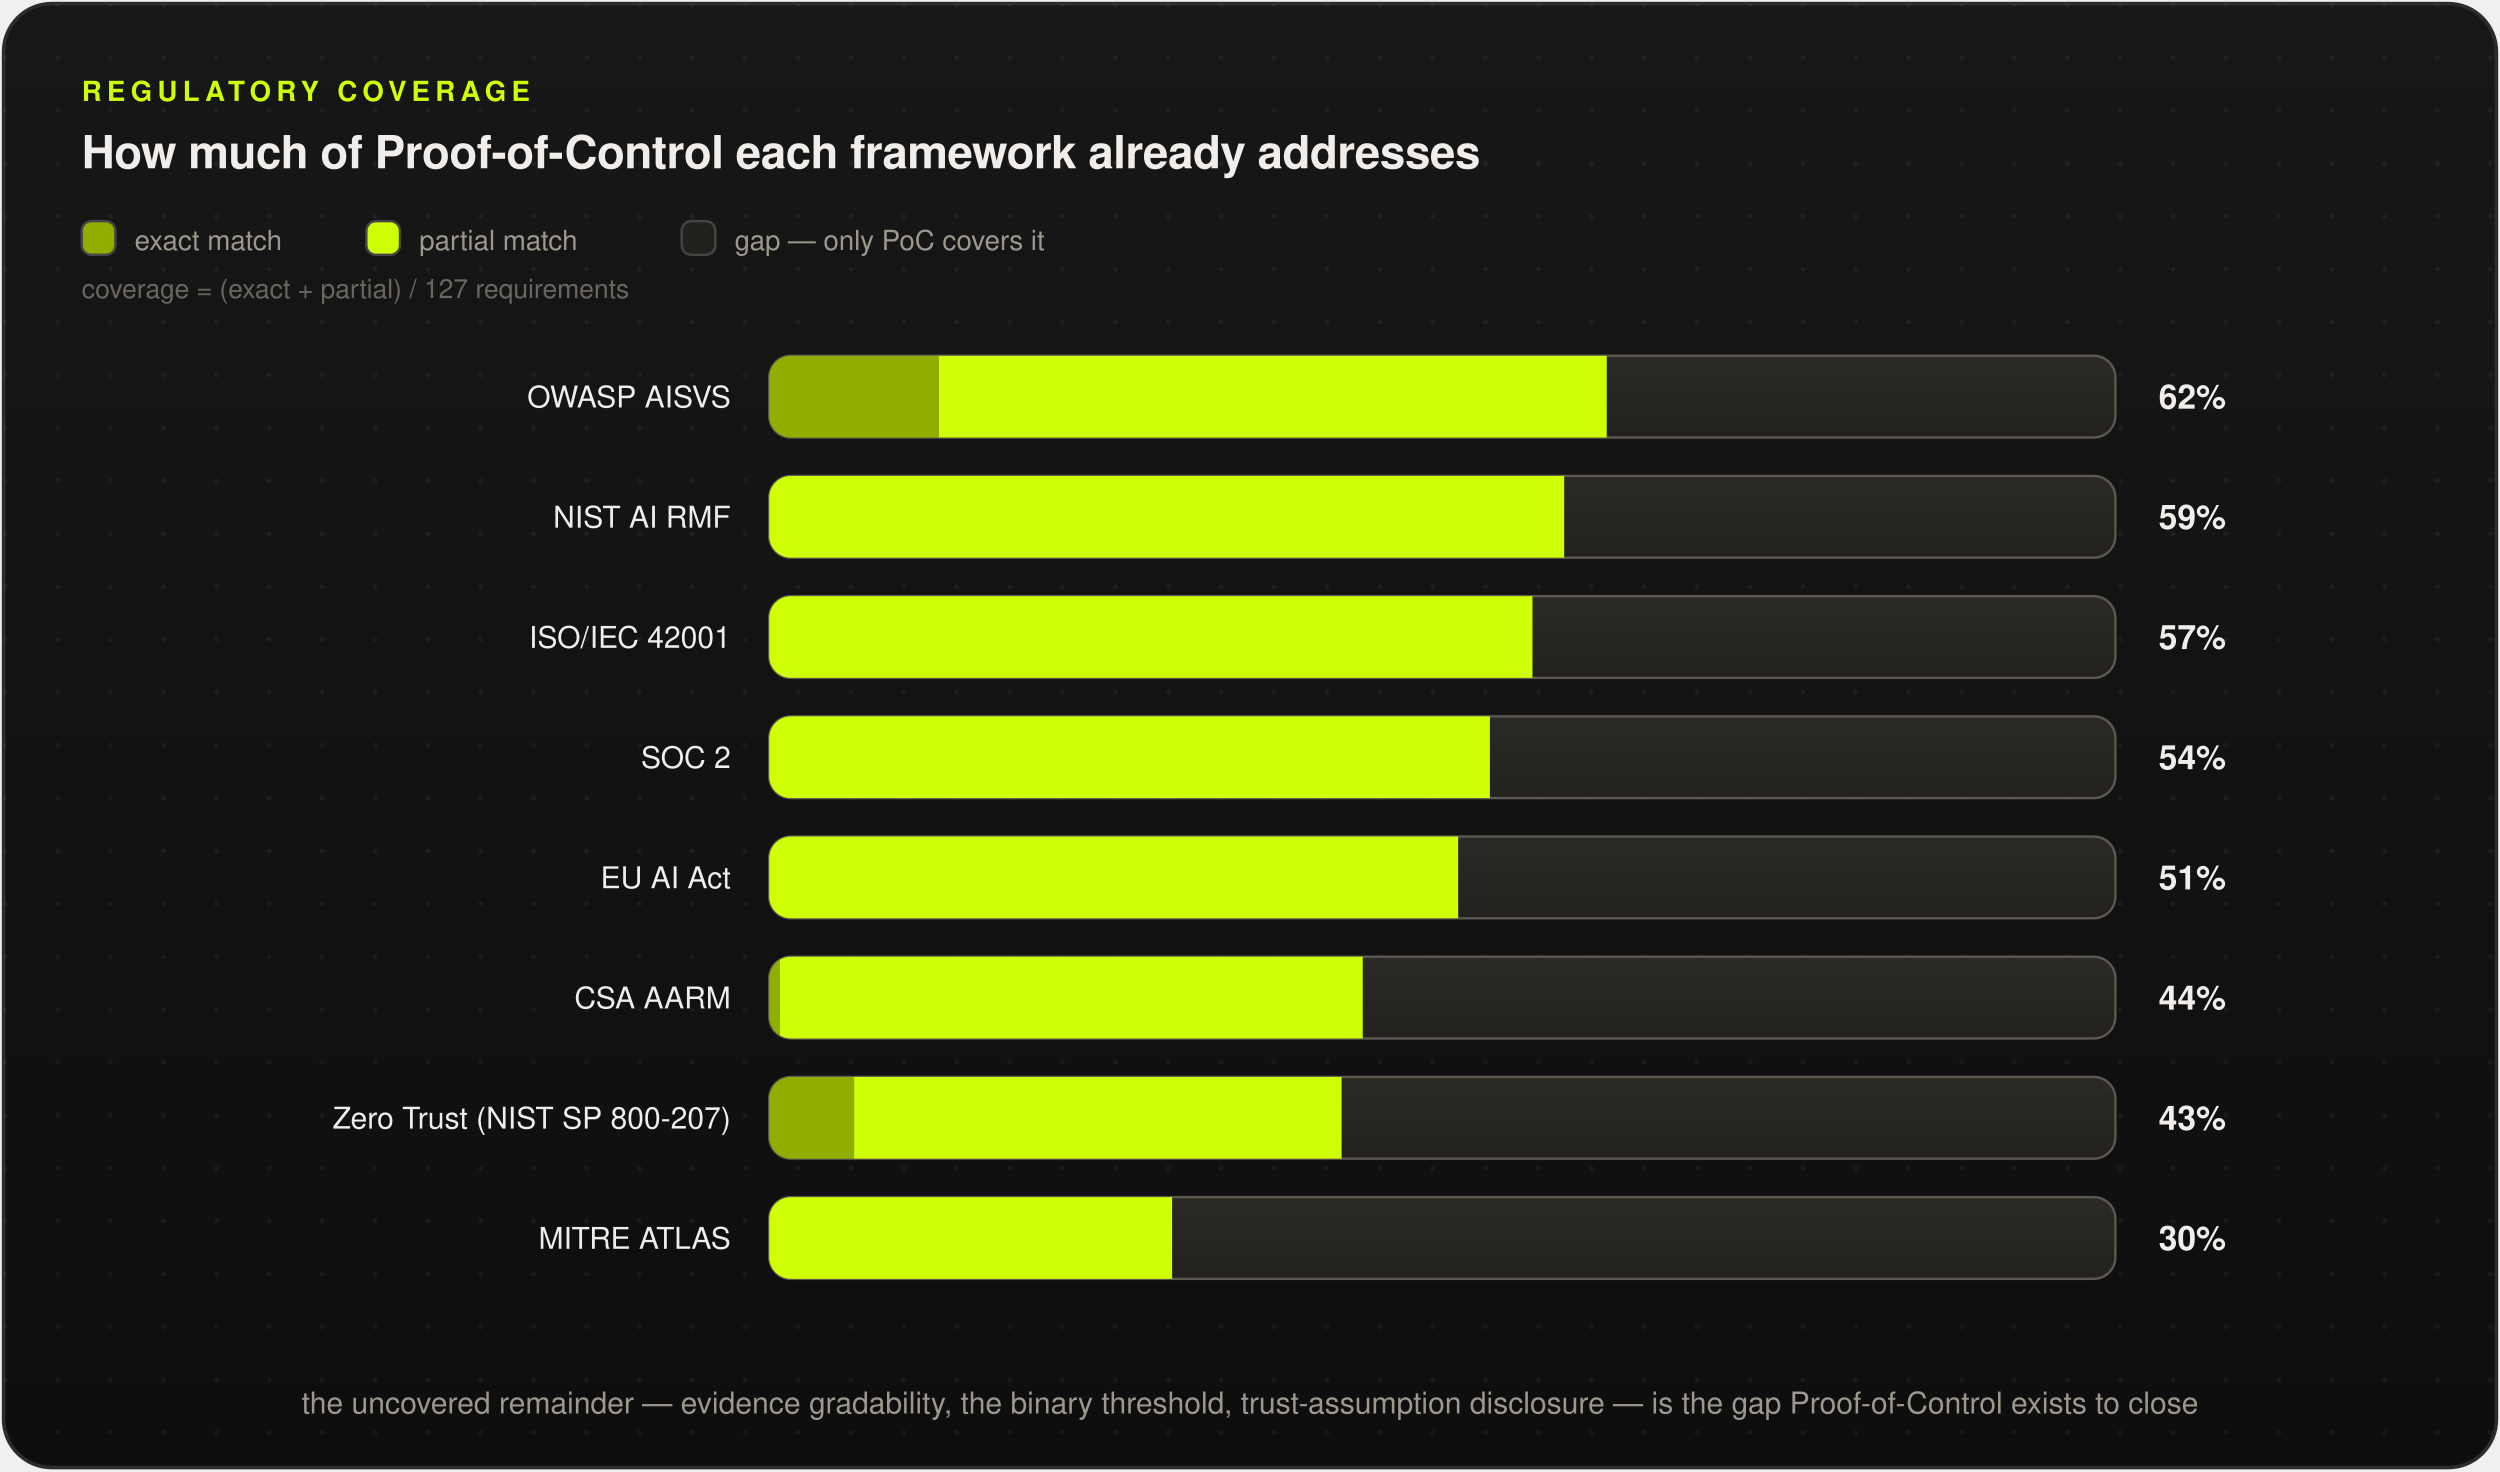
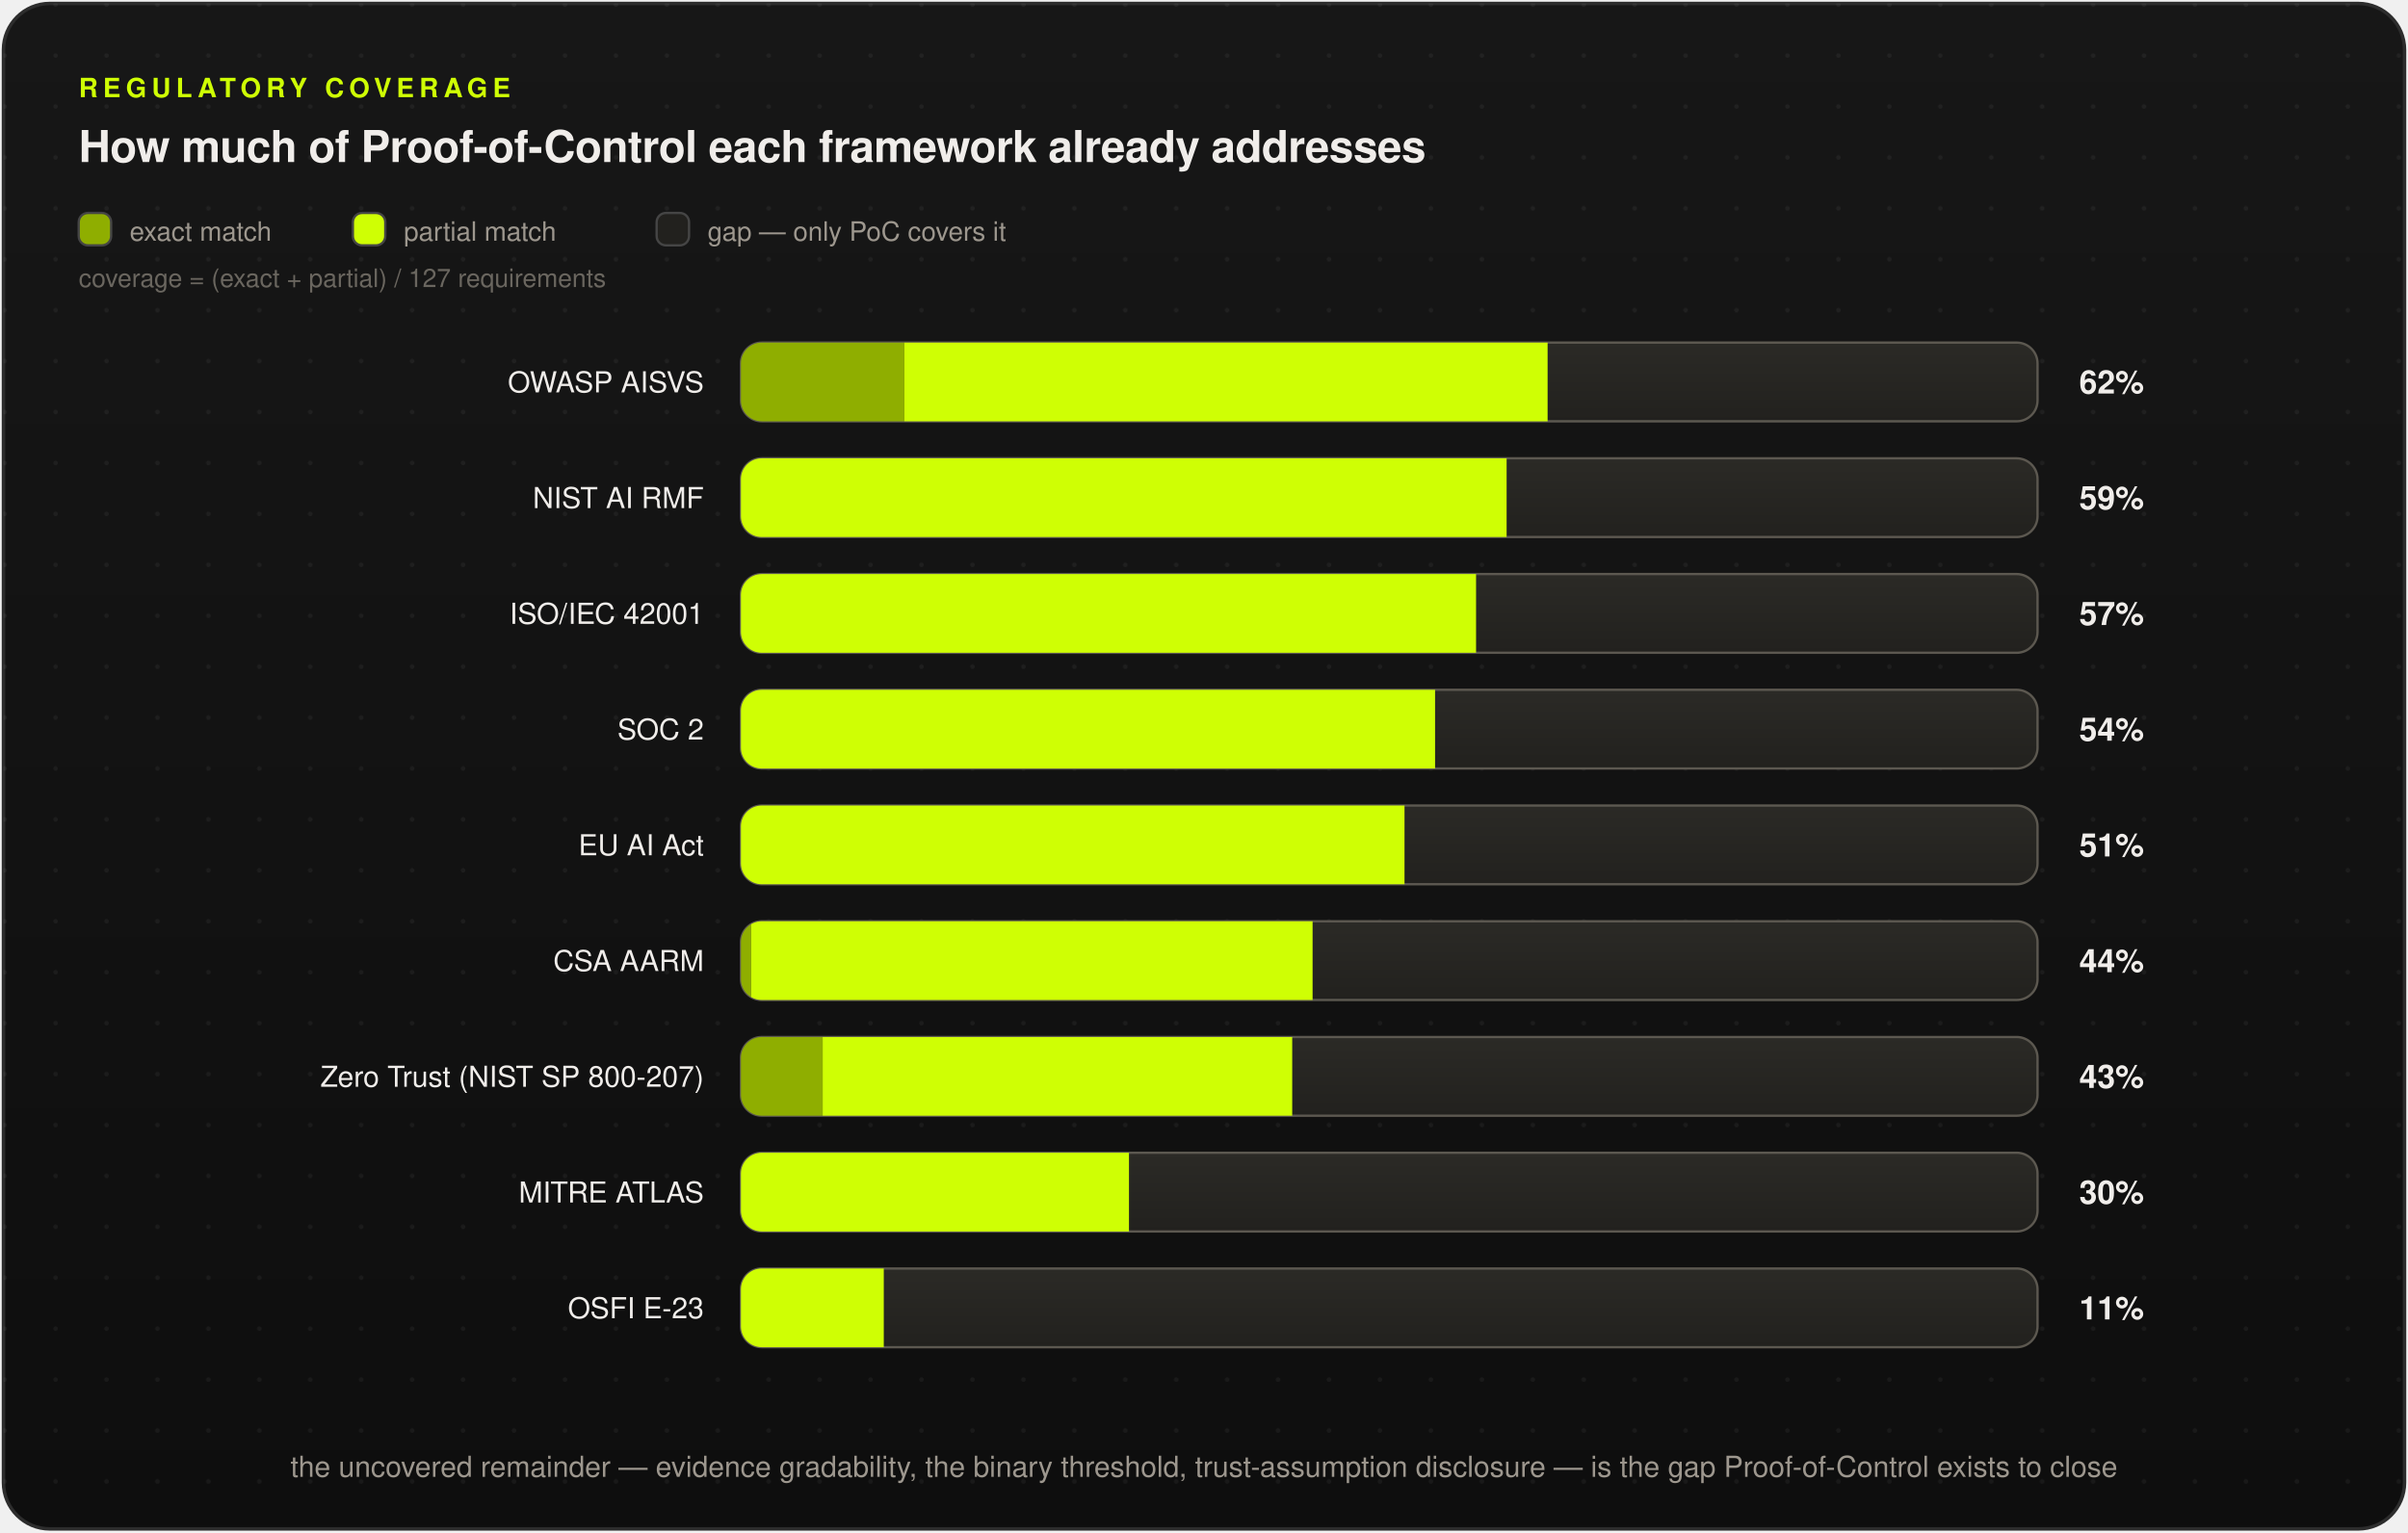
- <svg xmlns="http://www.w3.org/2000/svg" width="1040" height="612" viewBox="0 0 1040 612" font-family="Montserrat,'Source Sans 3',-apple-system,'Segoe UI',Helvetica,Arial,sans-serif">
+ <svg xmlns="http://www.w3.org/2000/svg" width="1040" height="662" viewBox="0 0 1040 662" font-family="Montserrat,'Source Sans 3',-apple-system,'Segoe UI',Helvetica,Arial,sans-serif">
  <defs>
    <linearGradient id="gPanel" x1="0" y1="0" x2="0" y2="1">
      <stop offset="0" stop-color="#171717" />
      <stop offset="1" stop-color="#0e0e0e" />
    </linearGradient>
    <linearGradient id="gCard" x1="0" y1="0" x2="0" y2="1">
      <stop offset="0" stop-color="#242424" />
      <stop offset="1" stop-color="#1b1b1b" />
    </linearGradient>
    <linearGradient id="gWarm" x1="0" y1="0" x2="0" y2="1">
      <stop offset="0" stop-color="#2b2a26" />
      <stop offset="1" stop-color="#22211e" />
    </linearGradient>
    <linearGradient id="gLime" x1="0" y1="0" x2="0" y2="1">
      <stop offset="0" stop-color="#e3ff66" />
      <stop offset="1" stop-color="#c6f500" />
    </linearGradient>
    <linearGradient id="gTint" x1="0" y1="0" x2="0" y2="1">
      <stop offset="0" stop-color="#2a3608" />
      <stop offset="1" stop-color="#1e2704" />
    </linearGradient>
    <linearGradient id="gRed" x1="0" y1="0" x2="0" y2="1">
      <stop offset="0" stop-color="#361417" />
      <stop offset="1" stop-color="#280f12" />
    </linearGradient>
    <linearGradient id="gInk" x1="0" y1="0" x2="0" y2="1">
      <stop offset="0" stop-color="#e3ff66" />
      <stop offset="1" stop-color="#cfff04" />
    </linearGradient>
    <linearGradient id="gGate" x1="0" y1="0" x2="0" y2="1">
      <stop offset="0" stop-color="#222222" />
      <stop offset="1" stop-color="#151515" />
    </linearGradient>
    <filter id="fShadow" x="-30%" y="-30%" width="160%" height="170%">
      <feDropShadow dx="0" dy="2.5" stdDeviation="4" flood-color="#000000" flood-opacity="0.55" />
    </filter>
    <filter id="fGlow" x="-60%" y="-60%" width="220%" height="220%">
      <feDropShadow dx="0" dy="0" stdDeviation="3.5" flood-color="#cfff04" flood-opacity="0.55" />
    </filter>
    <pattern id="pGrid" width="22" height="22" patternUnits="userSpaceOnUse">
      <circle cx="2" cy="2" r="1" fill="#ffffff" opacity="0.05" />
    </pattern>
  </defs>
-   <rect x="1.5" y="1.5" width="1037" height="609" rx="20" fill="url(#gPanel)" stroke="#2c2c2c" stroke-width="1.5" />
-   <rect x="1.5" y="1.5" width="1037" height="609" rx="20" fill="url(#pGrid)" />
+   <rect x="1.5" y="1.5" width="1037" height="659" rx="20" fill="url(#gPanel)" stroke="#2c2c2c" stroke-width="1.5" />
+   <rect x="1.5" y="1.5" width="1037" height="659" rx="20" fill="url(#pGrid)" />
  <text x="34" y="42" font-size="11.5" font-weight="700" letter-spacing="2.2" fill="#cfff04">REGULATORY COVERAGE</text>
  <text x="34" y="70" font-size="19" font-weight="700" letter-spacing="-0.2" fill="#f0edea">How much of Proof-of-Control each framework already addresses</text>
  <rect x="34" y="92" width="14" height="14" rx="4" fill="#8fae00" stroke="#454545" />
  <text x="56" y="104" font-size="11.5" fill="#9d978e" text-anchor="start">exact match</text>
  <rect x="152.4" y="92" width="14" height="14" rx="4" fill="#cfff04" stroke="#454545" />
  <text x="174.4" y="104" font-size="11.5" fill="#9d978e" text-anchor="start">partial match</text>
  <rect x="283.6" y="92" width="14" height="14" rx="4" fill="#22211e" stroke="#454545" />
  <text x="305.6" y="104" font-size="11.5" fill="#9d978e" text-anchor="start">gap — only PoC covers it</text>
  <text x="34" y="124" font-size="11" fill="#6a665f" text-anchor="start">coverage = (exact + partial) / 127 requirements</text>
  <text x="304" y="169.5" font-size="12.5" fill="#f0edea" text-anchor="end">OWASP AISVS</text>
  <clipPath id="clip0">
    <rect x="320" y="148" width="560" height="34" rx="9" />
  </clipPath>
  <rect x="320" y="148" width="560" height="34" rx="9" fill="url(#gWarm)" stroke="#5c5850" />
  <rect x="320" y="148" width="70.6" height="34" fill="#8fae00" clip-path="url(#clip0)" />
  <rect x="390.6" y="148" width="277.8" height="34" fill="#cfff04" clip-path="url(#clip0)" />
  <text x="898" y="170.0" font-size="14" fill="#f0edea" text-anchor="start" font-weight="700">62%</text>
  <text x="304" y="219.5" font-size="12.5" fill="#f0edea" text-anchor="end">NIST AI RMF</text>
  <clipPath id="clip1">
    <rect x="320" y="198" width="560" height="34" rx="9" />
  </clipPath>
  <rect x="320" y="198" width="560" height="34" rx="9" fill="url(#gWarm)" stroke="#5c5850" />
  <rect x="320.0" y="198" width="330.7" height="34" fill="#cfff04" clip-path="url(#clip1)" />
  <text x="898" y="220.0" font-size="14" fill="#f0edea" text-anchor="start" font-weight="700">59%</text>
  <text x="304" y="269.5" font-size="12.5" fill="#f0edea" text-anchor="end">ISO/IEC 42001</text>
  <clipPath id="clip2">
    <rect x="320" y="248" width="560" height="34" rx="9" />
  </clipPath>
  <rect x="320" y="248" width="560" height="34" rx="9" fill="url(#gWarm)" stroke="#5c5850" />
  <rect x="320.0" y="248" width="317.5" height="34" fill="#cfff04" clip-path="url(#clip2)" />
  <text x="898" y="270.0" font-size="14" fill="#f0edea" text-anchor="start" font-weight="700">57%</text>
  <text x="304" y="319.5" font-size="12.5" fill="#f0edea" text-anchor="end">SOC 2</text>
  <clipPath id="clip3">
    <rect x="320" y="298" width="560" height="34" rx="9" />
  </clipPath>
  <rect x="320" y="298" width="560" height="34" rx="9" fill="url(#gWarm)" stroke="#5c5850" />
  <rect x="320.0" y="298" width="299.8" height="34" fill="#cfff04" clip-path="url(#clip3)" />
  <text x="898" y="320.0" font-size="14" fill="#f0edea" text-anchor="start" font-weight="700">54%</text>
  <text x="304" y="369.5" font-size="12.5" fill="#f0edea" text-anchor="end">EU AI Act</text>
  <clipPath id="clip4">
    <rect x="320" y="348" width="560" height="34" rx="9" />
  </clipPath>
  <rect x="320" y="348" width="560" height="34" rx="9" fill="url(#gWarm)" stroke="#5c5850" />
  <rect x="320.0" y="348" width="286.6" height="34" fill="#cfff04" clip-path="url(#clip4)" />
  <text x="898" y="370.0" font-size="14" fill="#f0edea" text-anchor="start" font-weight="700">51%</text>
  <text x="304" y="419.5" font-size="12.5" fill="#f0edea" text-anchor="end">CSA AARM</text>
  <clipPath id="clip5">
    <rect x="320" y="398" width="560" height="34" rx="9" />
  </clipPath>
  <rect x="320" y="398" width="560" height="34" rx="9" fill="url(#gWarm)" stroke="#5c5850" />
  <rect x="320" y="398" width="4.4" height="34" fill="#8fae00" clip-path="url(#clip5)" />
  <rect x="324.4" y="398" width="242.5" height="34" fill="#cfff04" clip-path="url(#clip5)" />
  <text x="898" y="420.0" font-size="14" fill="#f0edea" text-anchor="start" font-weight="700">44%</text>
  <text x="304" y="469.5" font-size="12.5" fill="#f0edea" text-anchor="end">Zero Trust (NIST SP 800-207)</text>
  <clipPath id="clip6">
    <rect x="320" y="448" width="560" height="34" rx="9" />
  </clipPath>
  <rect x="320" y="448" width="560" height="34" rx="9" fill="url(#gWarm)" stroke="#5c5850" />
  <rect x="320" y="448" width="35.3" height="34" fill="#8fae00" clip-path="url(#clip6)" />
  <rect x="355.3" y="448" width="202.8" height="34" fill="#cfff04" clip-path="url(#clip6)" />
  <text x="898" y="470.0" font-size="14" fill="#f0edea" text-anchor="start" font-weight="700">43%</text>
  <text x="304" y="519.5" font-size="12.5" fill="#f0edea" text-anchor="end">MITRE ATLAS</text>
  <clipPath id="clip7">
    <rect x="320" y="498" width="560" height="34" rx="9" />
  </clipPath>
  <rect x="320" y="498" width="560" height="34" rx="9" fill="url(#gWarm)" stroke="#5c5850" />
  <rect x="320.0" y="498" width="167.6" height="34" fill="#cfff04" clip-path="url(#clip7)" />
  <text x="898" y="520.0" font-size="14" fill="#f0edea" text-anchor="start" font-weight="700">30%</text>
-   <text x="520.0" y="588" font-size="12.5" fill="#9d978e" text-anchor="middle">the uncovered remainder — evidence gradability, the binary threshold, trust-assumption disclosure — is the gap Proof-of-Control exists to close</text>
+   <text x="304" y="569.5" font-size="12.5" fill="#f0edea" text-anchor="end">OSFI E-23</text>
+   <clipPath id="clip8">
+     <rect x="320" y="548" width="560" height="34" rx="9" />
+   </clipPath>
+   <rect x="320" y="548" width="560" height="34" rx="9" fill="url(#gWarm)" stroke="#5c5850" />
+   <rect x="320.0" y="548" width="61.7" height="34" fill="#cfff04" clip-path="url(#clip8)" />
+   <text x="898" y="570.0" font-size="14" fill="#f0edea" text-anchor="start" font-weight="700">11%</text>
+   <text x="520.0" y="638" font-size="12.5" fill="#9d978e" text-anchor="middle">the uncovered remainder — evidence gradability, the binary threshold, trust-assumption disclosure — is the gap Proof-of-Control exists to close</text>
</svg>
